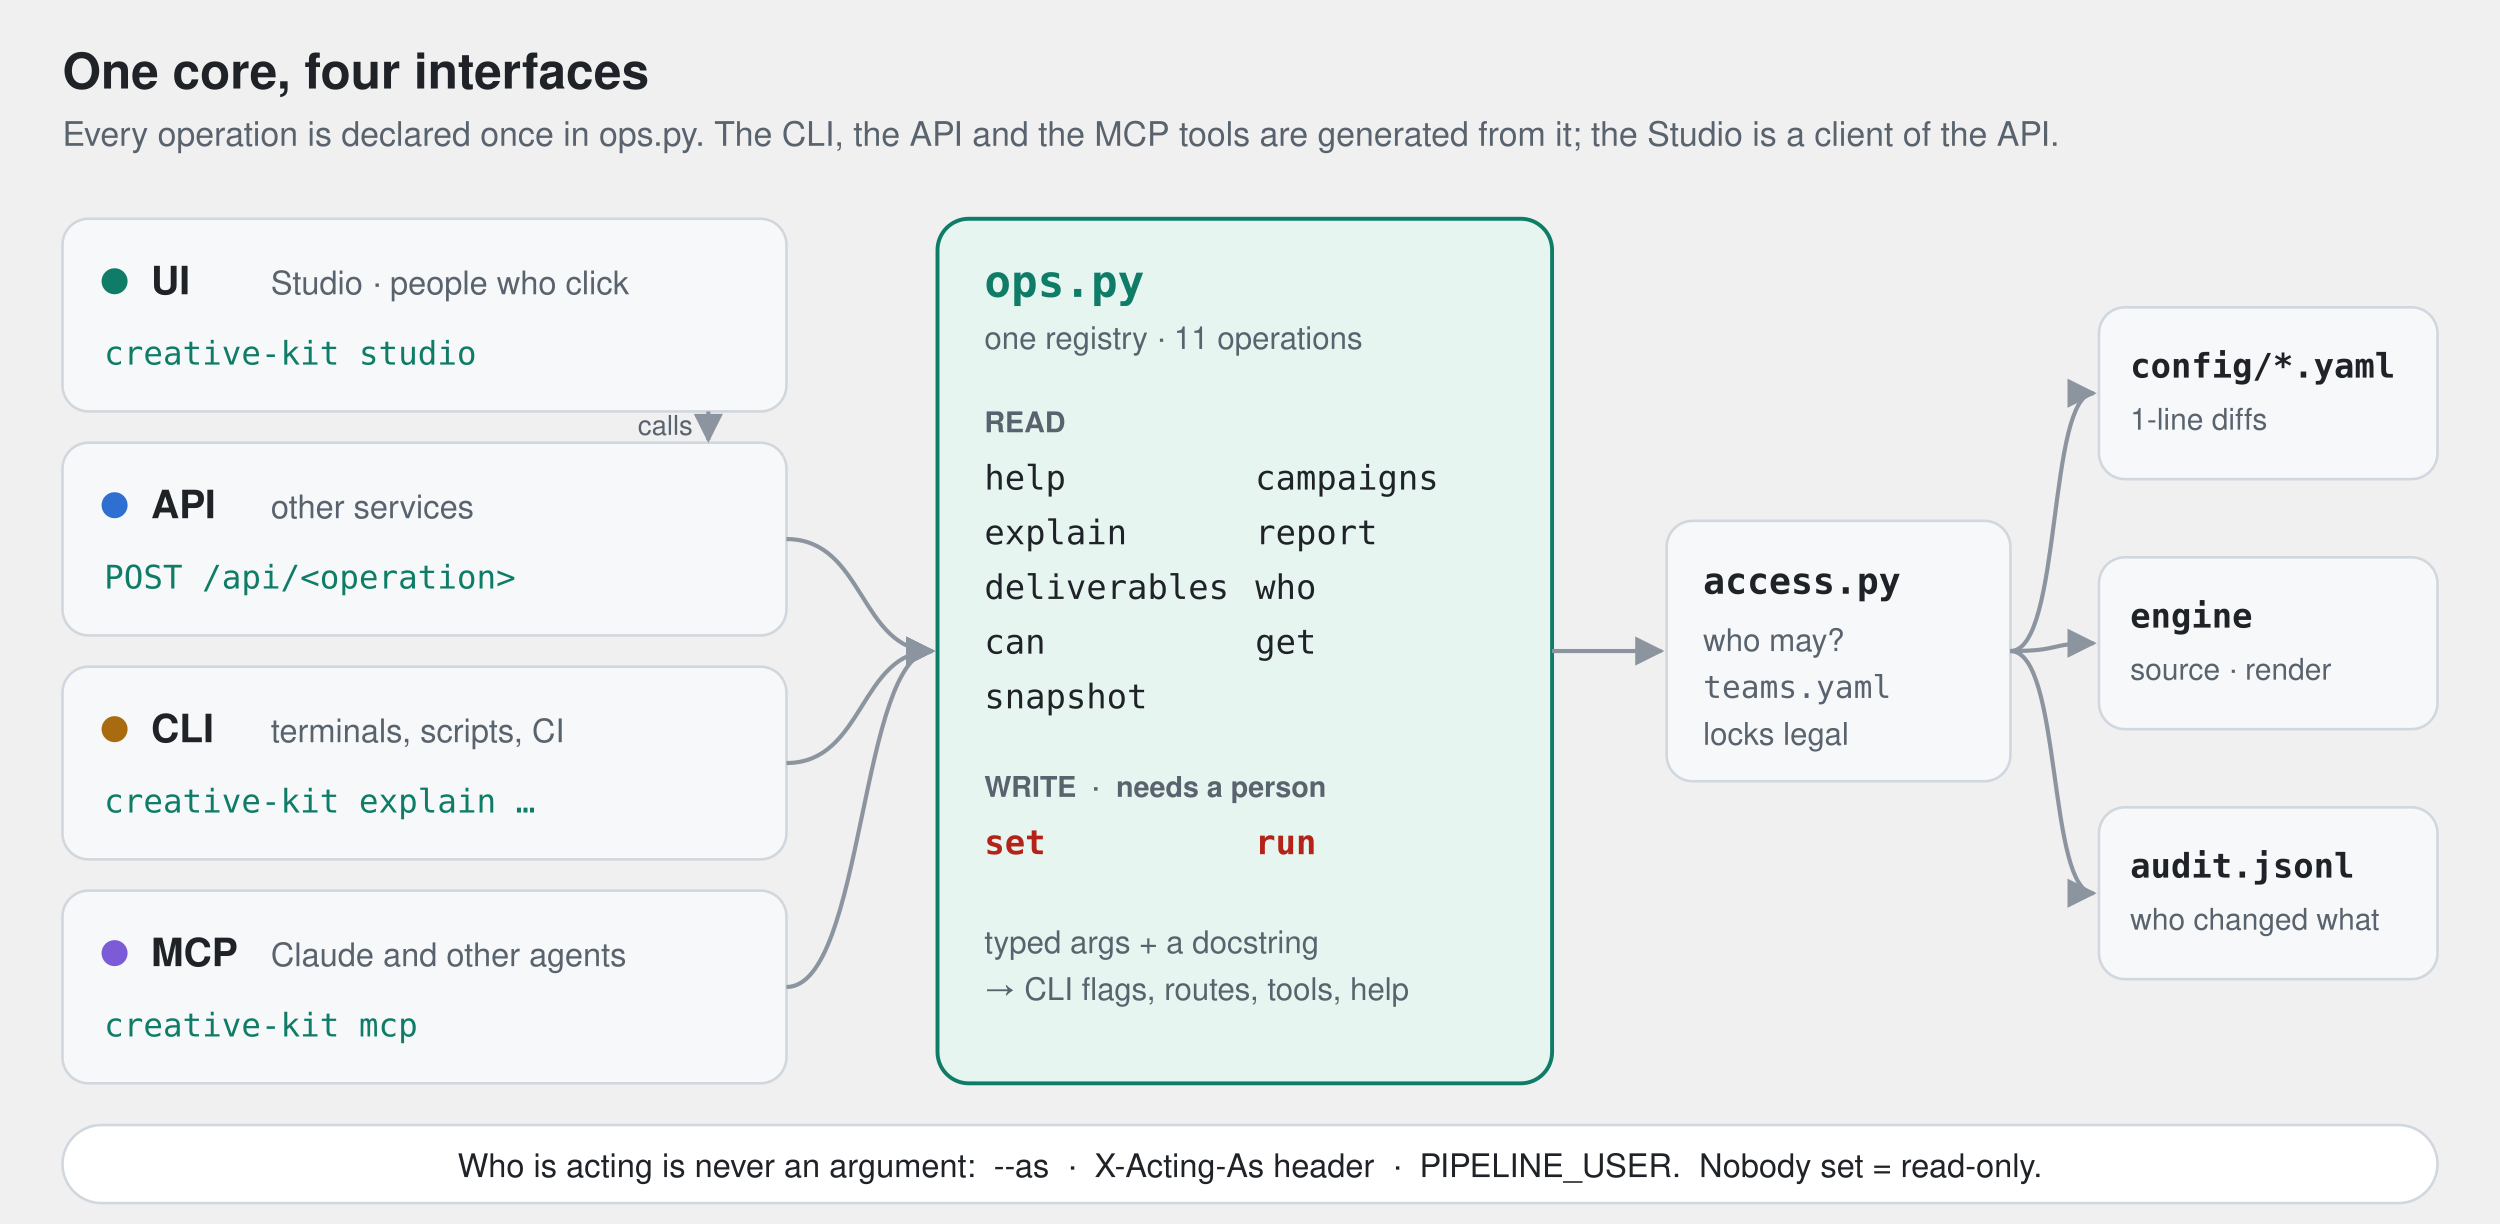
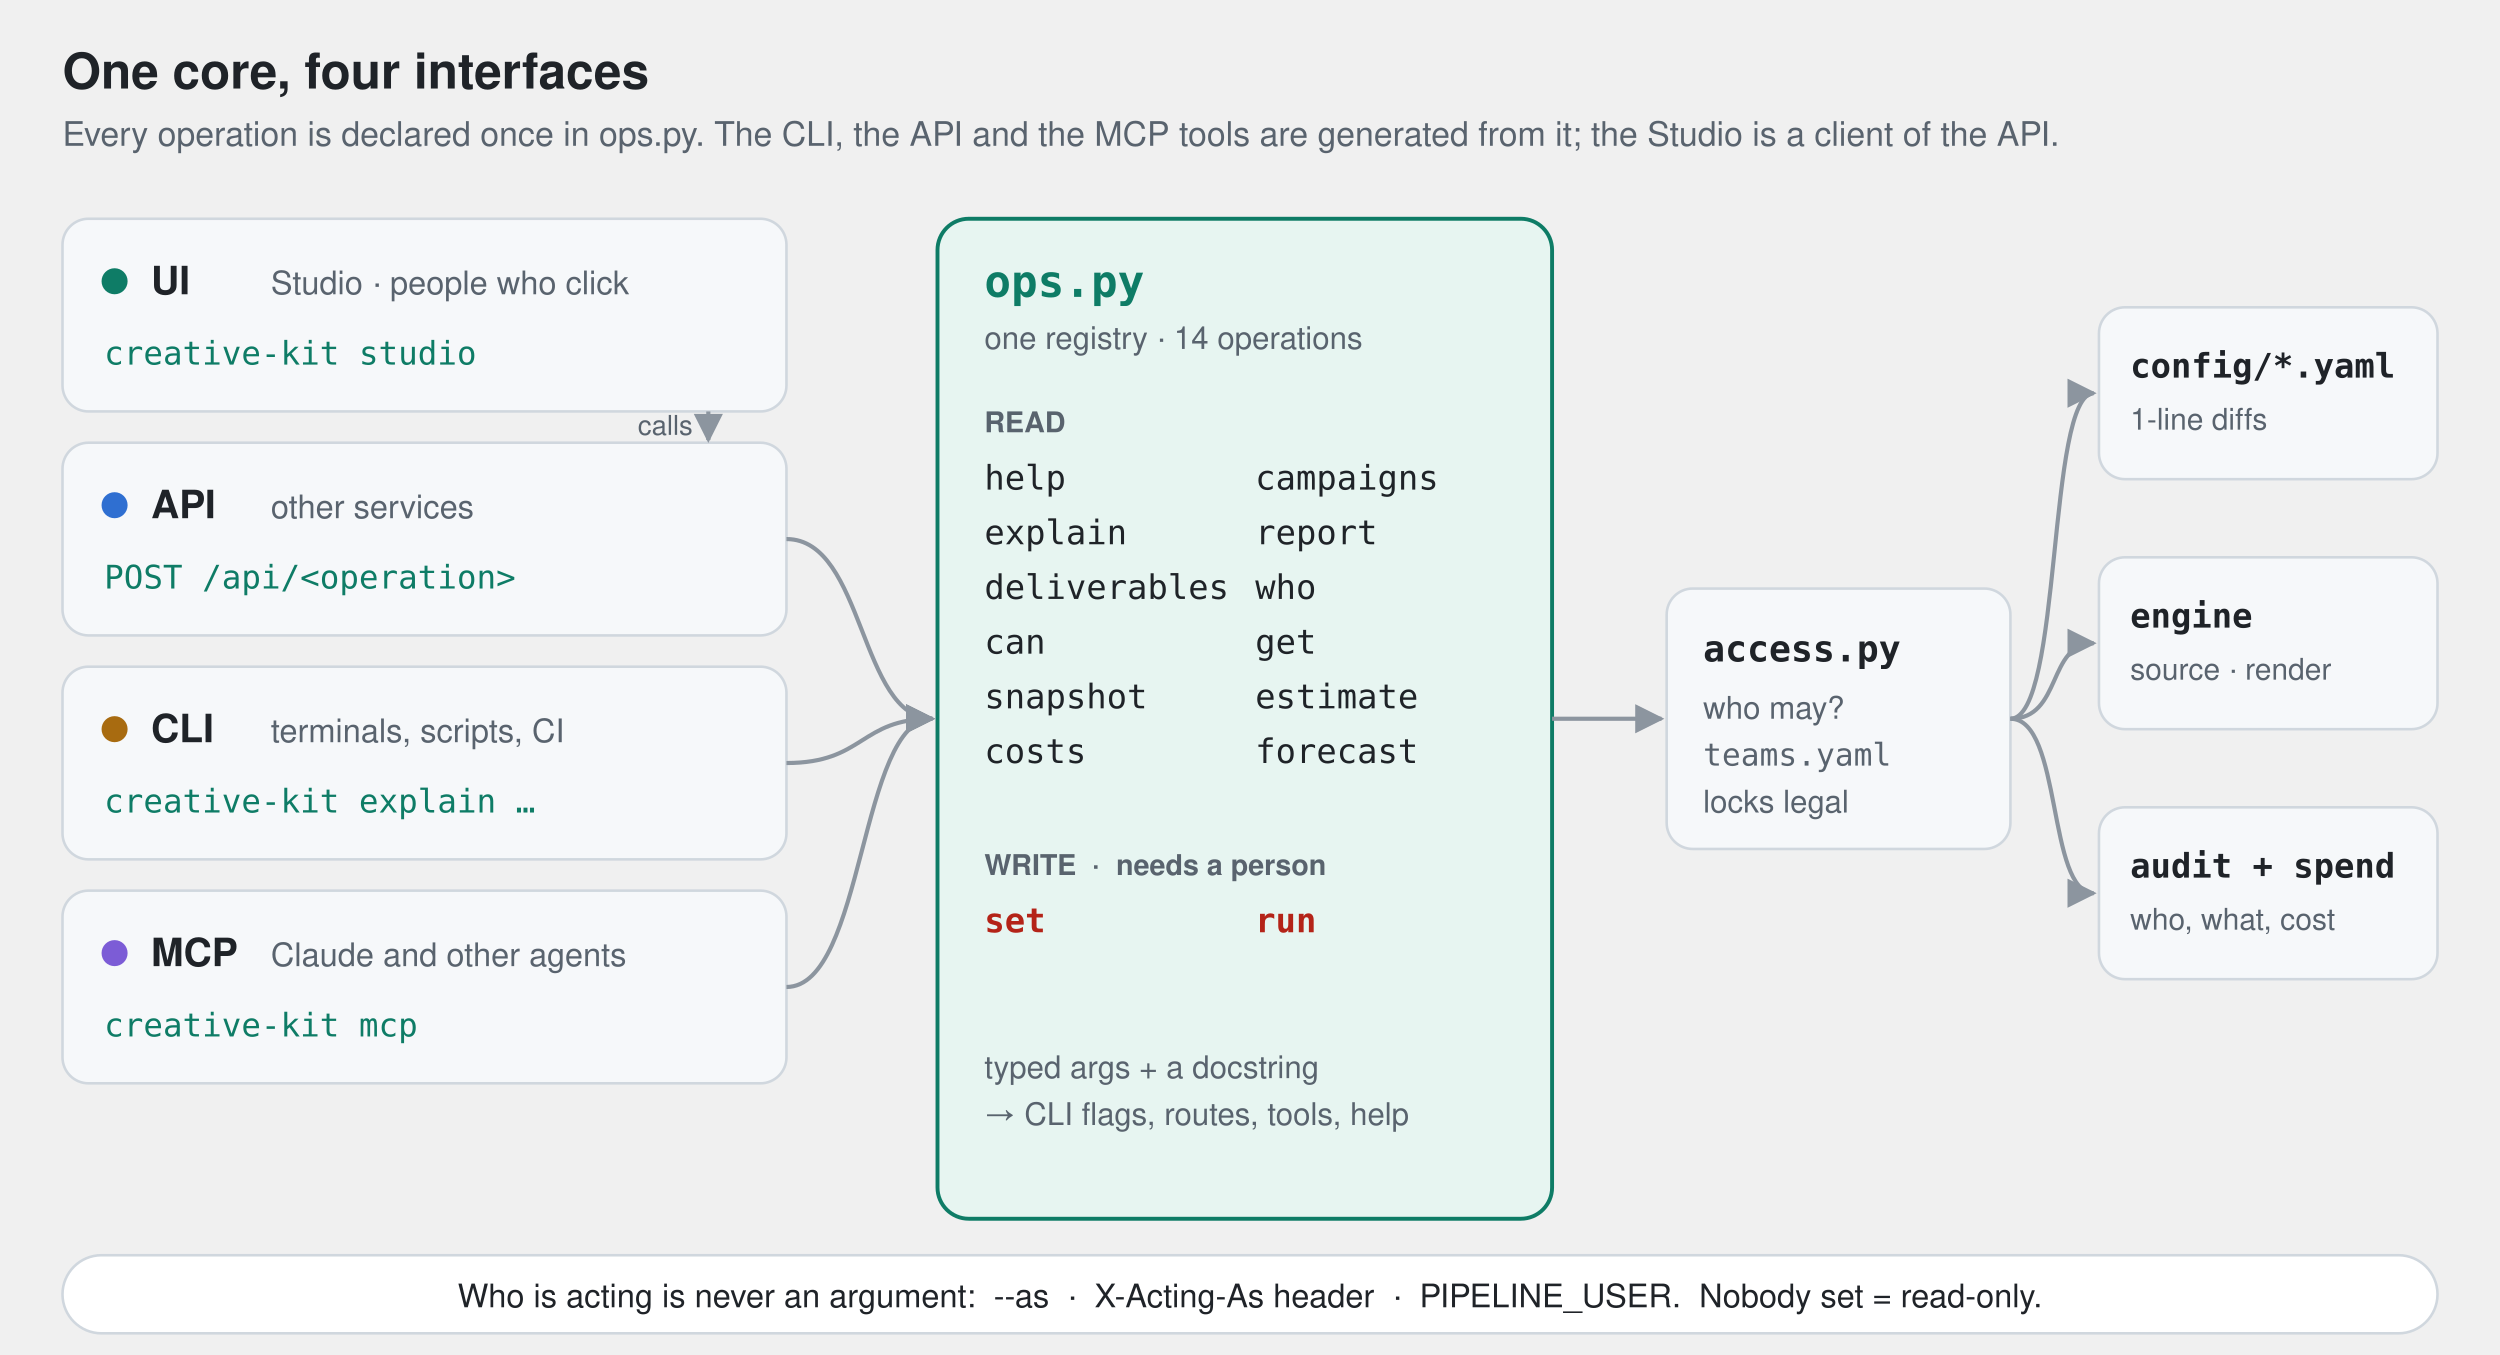
- <svg xmlns="http://www.w3.org/2000/svg" viewBox="0 0 960 470" width="960" height="470" role="img" aria-label="One core, four interfaces: UI, API, CLI and MCP all call ops.py">
+ <svg xmlns="http://www.w3.org/2000/svg" viewBox="0 0 960 520" width="960" height="520" role="img" aria-label="One core, four interfaces: UI, API, CLI and MCP all call ops.py">
  <style>
  .t{fill:#1f2328}.m{fill:#59636e}.card{fill:#f6f8fa;stroke:#d0d7de}.core{fill:#e7f5f1;stroke:#0e7c66}
  .ln{stroke:#8c959f;fill:none}.ah{fill:#8c959f}.acc{fill:#0e7c66}.accs{stroke:#0e7c66}
  .c1{fill:#0e7c66}.c2{fill:#a86b10}.c3{fill:#2f6fd1}.c4{fill:#7c5cd6}.c5{fill:#c2418f}.bad{fill:#b42318}
  .s1{stroke:#0e7c66}.s2{stroke:#a86b10}.s3{stroke:#2f6fd1}.s4{stroke:#7c5cd6}.s5{stroke:#c2418f}
  .pill{fill:#ffffff;stroke:#d0d7de}
  text{font-family:-apple-system,BlinkMacSystemFont,"Segoe UI",Helvetica,Arial,sans-serif}
  .mono{font-family:ui-monospace,SFMono-Regular,Menlo,Consolas,monospace}
  @media (prefers-color-scheme:dark){
    .t{fill:#e6edf3}.m{fill:#9198a1}.card{fill:#161b22;stroke:#30363d}.core{fill:#0f2622;stroke:#5eead4}
    .ln{stroke:#6e7681}.ah{fill:#6e7681}.acc{fill:#5eead4}.accs{stroke:#5eead4}
    .c1{fill:#5eead4}.c2{fill:#fbbf24}.c3{fill:#60a5fa}.c4{fill:#a78bfa}.c5{fill:#f472b6}.bad{fill:#f87171}
    .s1{stroke:#5eead4}.s2{stroke:#fbbf24}.s3{stroke:#60a5fa}.s4{stroke:#a78bfa}.s5{stroke:#f472b6}
    .pill{fill:#0d1117;stroke:#30363d}
  }
</style>
  <defs>
    <marker id="ah" viewBox="0 0 10 10" refX="9" refY="5" markerWidth="7" markerHeight="7" orient="auto">
      <path class="ah" d="M0 0 10 5 0 10z" />
    </marker>
  </defs>
  <text x="24" y="34" class="t" font-size="19" font-weight="700" text-anchor="start" xml:space="preserve">One core, four interfaces</text>
  <text x="24" y="56" class="m" font-size="13" font-weight="400" text-anchor="start" xml:space="preserve">Every operation is declared once in ops.py. The CLI, the API and the MCP tools are generated from it; the Studio is a client of the API.</text>
  <rect x="24" y="84" width="278" height="74" rx="10" class="card" />
  <circle cx="44" cy="108" r="5" class="c1" />
  <text x="58" y="113" class="t" font-size="15" font-weight="700" text-anchor="start" xml:space="preserve">UI</text>
  <text x="104" y="113" class="m" font-size="12.5" font-weight="400" text-anchor="start" xml:space="preserve">Studio · people who click</text>
  <text x="40" y="140" class="acc mono" font-size="12.5" font-weight="400" text-anchor="start" xml:space="preserve">creative-kit studio</text>
  <rect x="24" y="170" width="278" height="74" rx="10" class="card" />
  <circle cx="44" cy="194" r="5" class="c3" />
  <text x="58" y="199" class="t" font-size="15" font-weight="700" text-anchor="start" xml:space="preserve">API</text>
  <text x="104" y="199" class="m" font-size="12.5" font-weight="400" text-anchor="start" xml:space="preserve">other services</text>
  <text x="40" y="226" class="acc mono" font-size="12.5" font-weight="400" text-anchor="start" xml:space="preserve">POST /api/&lt;operation&gt;</text>
-   <path d="M302 207.0 C 332 207.0 330 250.0 358 250.0" class="ln" stroke-width="1.6" marker-end="url(#ah)" />
+   <path d="M302 207.0 C 332 207.0 330 276.0 358 276.0" class="ln" stroke-width="1.6" marker-end="url(#ah)" />
  <rect x="24" y="256" width="278" height="74" rx="10" class="card" />
  <circle cx="44" cy="280" r="5" class="c2" />
  <text x="58" y="285" class="t" font-size="15" font-weight="700" text-anchor="start" xml:space="preserve">CLI</text>
  <text x="104" y="285" class="m" font-size="12.5" font-weight="400" text-anchor="start" xml:space="preserve">terminals, scripts, CI</text>
  <text x="40" y="312" class="acc mono" font-size="12.5" font-weight="400" text-anchor="start" xml:space="preserve">creative-kit explain …</text>
-   <path d="M302 293.0 C 332 293.0 330 250.0 358 250.0" class="ln" stroke-width="1.6" marker-end="url(#ah)" />
+   <path d="M302 293.0 C 332 293.0 330 276.0 358 276.0" class="ln" stroke-width="1.6" marker-end="url(#ah)" />
  <rect x="24" y="342" width="278" height="74" rx="10" class="card" />
  <circle cx="44" cy="366" r="5" class="c4" />
  <text x="58" y="371" class="t" font-size="15" font-weight="700" text-anchor="start" xml:space="preserve">MCP</text>
  <text x="104" y="371" class="m" font-size="12.5" font-weight="400" text-anchor="start" xml:space="preserve">Claude and other agents</text>
  <text x="40" y="398" class="acc mono" font-size="12.5" font-weight="400" text-anchor="start" xml:space="preserve">creative-kit mcp</text>
-   <path d="M302 379.0 C 332 379.0 330 250.0 358 250.0" class="ln" stroke-width="1.6" marker-end="url(#ah)" />
+   <path d="M302 379.0 C 332 379.0 330 276.0 358 276.0" class="ln" stroke-width="1.6" marker-end="url(#ah)" />
  <path d="M272 158 L 272 169" class="ln" stroke-width="1.6" marker-end="url(#ah)" />
  <text x="266" y="167" class="m" font-size="10.5" font-weight="400" text-anchor="end" xml:space="preserve">calls</text>
-   <rect x="360" y="84" width="236" height="332" rx="12" class="core" stroke-width="1.5" />
+   <rect x="360" y="84" width="236" height="384" rx="12" class="core" stroke-width="1.5" />
  <text x="378" y="114" class="acc mono" font-size="17" font-weight="700" text-anchor="start" xml:space="preserve">ops.py</text>
-   <text x="378" y="134" class="m" font-size="12" font-weight="400" text-anchor="start" xml:space="preserve">one registry · 11 operations</text>
+   <text x="378" y="134" class="m" font-size="12" font-weight="400" text-anchor="start" xml:space="preserve">one registry · 14 operations</text>
  <text x="378" y="166" class="m" font-size="11" font-weight="700" text-anchor="start" xml:space="preserve">READ</text>
  <text x="378" y="188" class="t mono" font-size="13" font-weight="400" text-anchor="start" xml:space="preserve">help</text>
  <text x="482" y="188" class="t mono" font-size="13" font-weight="400" text-anchor="start" xml:space="preserve">campaigns</text>
  <text x="378" y="209" class="t mono" font-size="13" font-weight="400" text-anchor="start" xml:space="preserve">explain</text>
  <text x="482" y="209" class="t mono" font-size="13" font-weight="400" text-anchor="start" xml:space="preserve">report</text>
  <text x="378" y="230" class="t mono" font-size="13" font-weight="400" text-anchor="start" xml:space="preserve">deliverables</text>
  <text x="482" y="230" class="t mono" font-size="13" font-weight="400" text-anchor="start" xml:space="preserve">who</text>
  <text x="378" y="251" class="t mono" font-size="13" font-weight="400" text-anchor="start" xml:space="preserve">can</text>
  <text x="482" y="251" class="t mono" font-size="13" font-weight="400" text-anchor="start" xml:space="preserve">get</text>
  <text x="378" y="272" class="t mono" font-size="13" font-weight="400" text-anchor="start" xml:space="preserve">snapshot</text>
-   <text x="378" y="306" class="m" font-size="11" font-weight="700" text-anchor="start" xml:space="preserve">WRITE  ·  needs a person</text>
-   <text x="378" y="328" class="bad mono" font-size="13" font-weight="600" text-anchor="start" xml:space="preserve">set</text>
-   <text x="482" y="328" class="bad mono" font-size="13" font-weight="600" text-anchor="start" xml:space="preserve">run</text>
-   <text x="378" y="366" class="m" font-size="12" font-weight="400" text-anchor="start" xml:space="preserve">typed args + a docstring</text>
-   <text x="378" y="384" class="m" font-size="12" font-weight="400" text-anchor="start" xml:space="preserve">→ CLI flags, routes, tools, help</text>
-   <path d="M596 250.0 L 638 250.0" class="ln" stroke-width="1.6" marker-end="url(#ah)" />
-   <rect x="640" y="200.0" width="132" height="100" rx="10" class="card" />
-   <text x="654" y="228.0" class="t mono" font-size="14" font-weight="700" text-anchor="start" xml:space="preserve">access.py</text>
-   <text x="654" y="250.0" class="m" font-size="12" font-weight="400" text-anchor="start" xml:space="preserve">who may?</text>
-   <text x="654" y="268.0" class="m mono" font-size="12" font-weight="400" text-anchor="start" xml:space="preserve">teams.yaml</text>
-   <text x="654" y="286.0" class="m" font-size="12" font-weight="400" text-anchor="start" xml:space="preserve">locks legal</text>
-   <path d="M772 250.0 C 792 250.0 786 151 804 151" class="ln" stroke-width="1.6" marker-end="url(#ah)" />
+   <text x="482" y="272" class="t mono" font-size="13" font-weight="400" text-anchor="start" xml:space="preserve">estimate</text>
+   <text x="378" y="293" class="t mono" font-size="13" font-weight="400" text-anchor="start" xml:space="preserve">costs</text>
+   <text x="482" y="293" class="t mono" font-size="13" font-weight="400" text-anchor="start" xml:space="preserve">forecast</text>
+   <text x="378" y="336" class="m" font-size="11" font-weight="700" text-anchor="start" xml:space="preserve">WRITE  ·  needs a person</text>
+   <text x="378" y="358" class="bad mono" font-size="13" font-weight="600" text-anchor="start" xml:space="preserve">set</text>
+   <text x="482" y="358" class="bad mono" font-size="13" font-weight="600" text-anchor="start" xml:space="preserve">run</text>
+   <text x="378" y="414" class="m" font-size="12" font-weight="400" text-anchor="start" xml:space="preserve">typed args + a docstring</text>
+   <text x="378" y="432" class="m" font-size="12" font-weight="400" text-anchor="start" xml:space="preserve">→ CLI flags, routes, tools, help</text>
+   <path d="M596 276.0 L 638 276.0" class="ln" stroke-width="1.6" marker-end="url(#ah)" />
+   <rect x="640" y="226.0" width="132" height="100" rx="10" class="card" />
+   <text x="654" y="254.0" class="t mono" font-size="14" font-weight="700" text-anchor="start" xml:space="preserve">access.py</text>
+   <text x="654" y="276.0" class="m" font-size="12" font-weight="400" text-anchor="start" xml:space="preserve">who may?</text>
+   <text x="654" y="294.0" class="m mono" font-size="12" font-weight="400" text-anchor="start" xml:space="preserve">teams.yaml</text>
+   <text x="654" y="312.0" class="m" font-size="12" font-weight="400" text-anchor="start" xml:space="preserve">locks legal</text>
+   <path d="M772 276.0 C 792 276.0 786 151 804 151" class="ln" stroke-width="1.6" marker-end="url(#ah)" />
  <rect x="806" y="118" width="130" height="66" rx="10" class="card" />
  <text x="818" y="145" class="t mono" font-size="13" font-weight="700" text-anchor="start" xml:space="preserve">config/*.yaml</text>
  <text x="818" y="165" class="m" font-size="11.5" font-weight="400" text-anchor="start" xml:space="preserve">1-line diffs</text>
-   <path d="M772 250.0 C 792 250.0 786 247 804 247" class="ln" stroke-width="1.6" marker-end="url(#ah)" />
+   <path d="M772 276.0 C 792 276.0 786 247 804 247" class="ln" stroke-width="1.6" marker-end="url(#ah)" />
  <rect x="806" y="214" width="130" height="66" rx="10" class="card" />
  <text x="818" y="241" class="t mono" font-size="13" font-weight="700" text-anchor="start" xml:space="preserve">engine</text>
  <text x="818" y="261" class="m" font-size="11.5" font-weight="400" text-anchor="start" xml:space="preserve">source · render</text>
-   <path d="M772 250.0 C 792 250.0 786 343 804 343" class="ln" stroke-width="1.6" marker-end="url(#ah)" />
+   <path d="M772 276.0 C 792 276.0 786 343 804 343" class="ln" stroke-width="1.6" marker-end="url(#ah)" />
  <rect x="806" y="310" width="130" height="66" rx="10" class="card" />
-   <text x="818" y="337" class="t mono" font-size="13" font-weight="700" text-anchor="start" xml:space="preserve">audit.jsonl</text>
-   <text x="818" y="357" class="m" font-size="11.5" font-weight="400" text-anchor="start" xml:space="preserve">who changed what</text>
-   <rect x="24" y="432" width="912" height="30" rx="15" class="pill" />
-   <text x="480" y="452" class="t" font-size="12.5" font-weight="400" text-anchor="middle" xml:space="preserve">Who is acting is never an argument:  --as  ·  X-Acting-As header  ·  PIPELINE_USER.  Nobody set = read-only.</text>
+   <text x="818" y="337" class="t mono" font-size="13" font-weight="700" text-anchor="start" xml:space="preserve">audit + spend</text>
+   <text x="818" y="357" class="m" font-size="11.5" font-weight="400" text-anchor="start" xml:space="preserve">who, what, cost</text>
+   <rect x="24" y="482" width="912" height="30" rx="15" class="pill" />
+   <text x="480" y="502" class="t" font-size="12.5" font-weight="400" text-anchor="middle" xml:space="preserve">Who is acting is never an argument:  --as  ·  X-Acting-As header  ·  PIPELINE_USER.  Nobody set = read-only.</text>
</svg>
